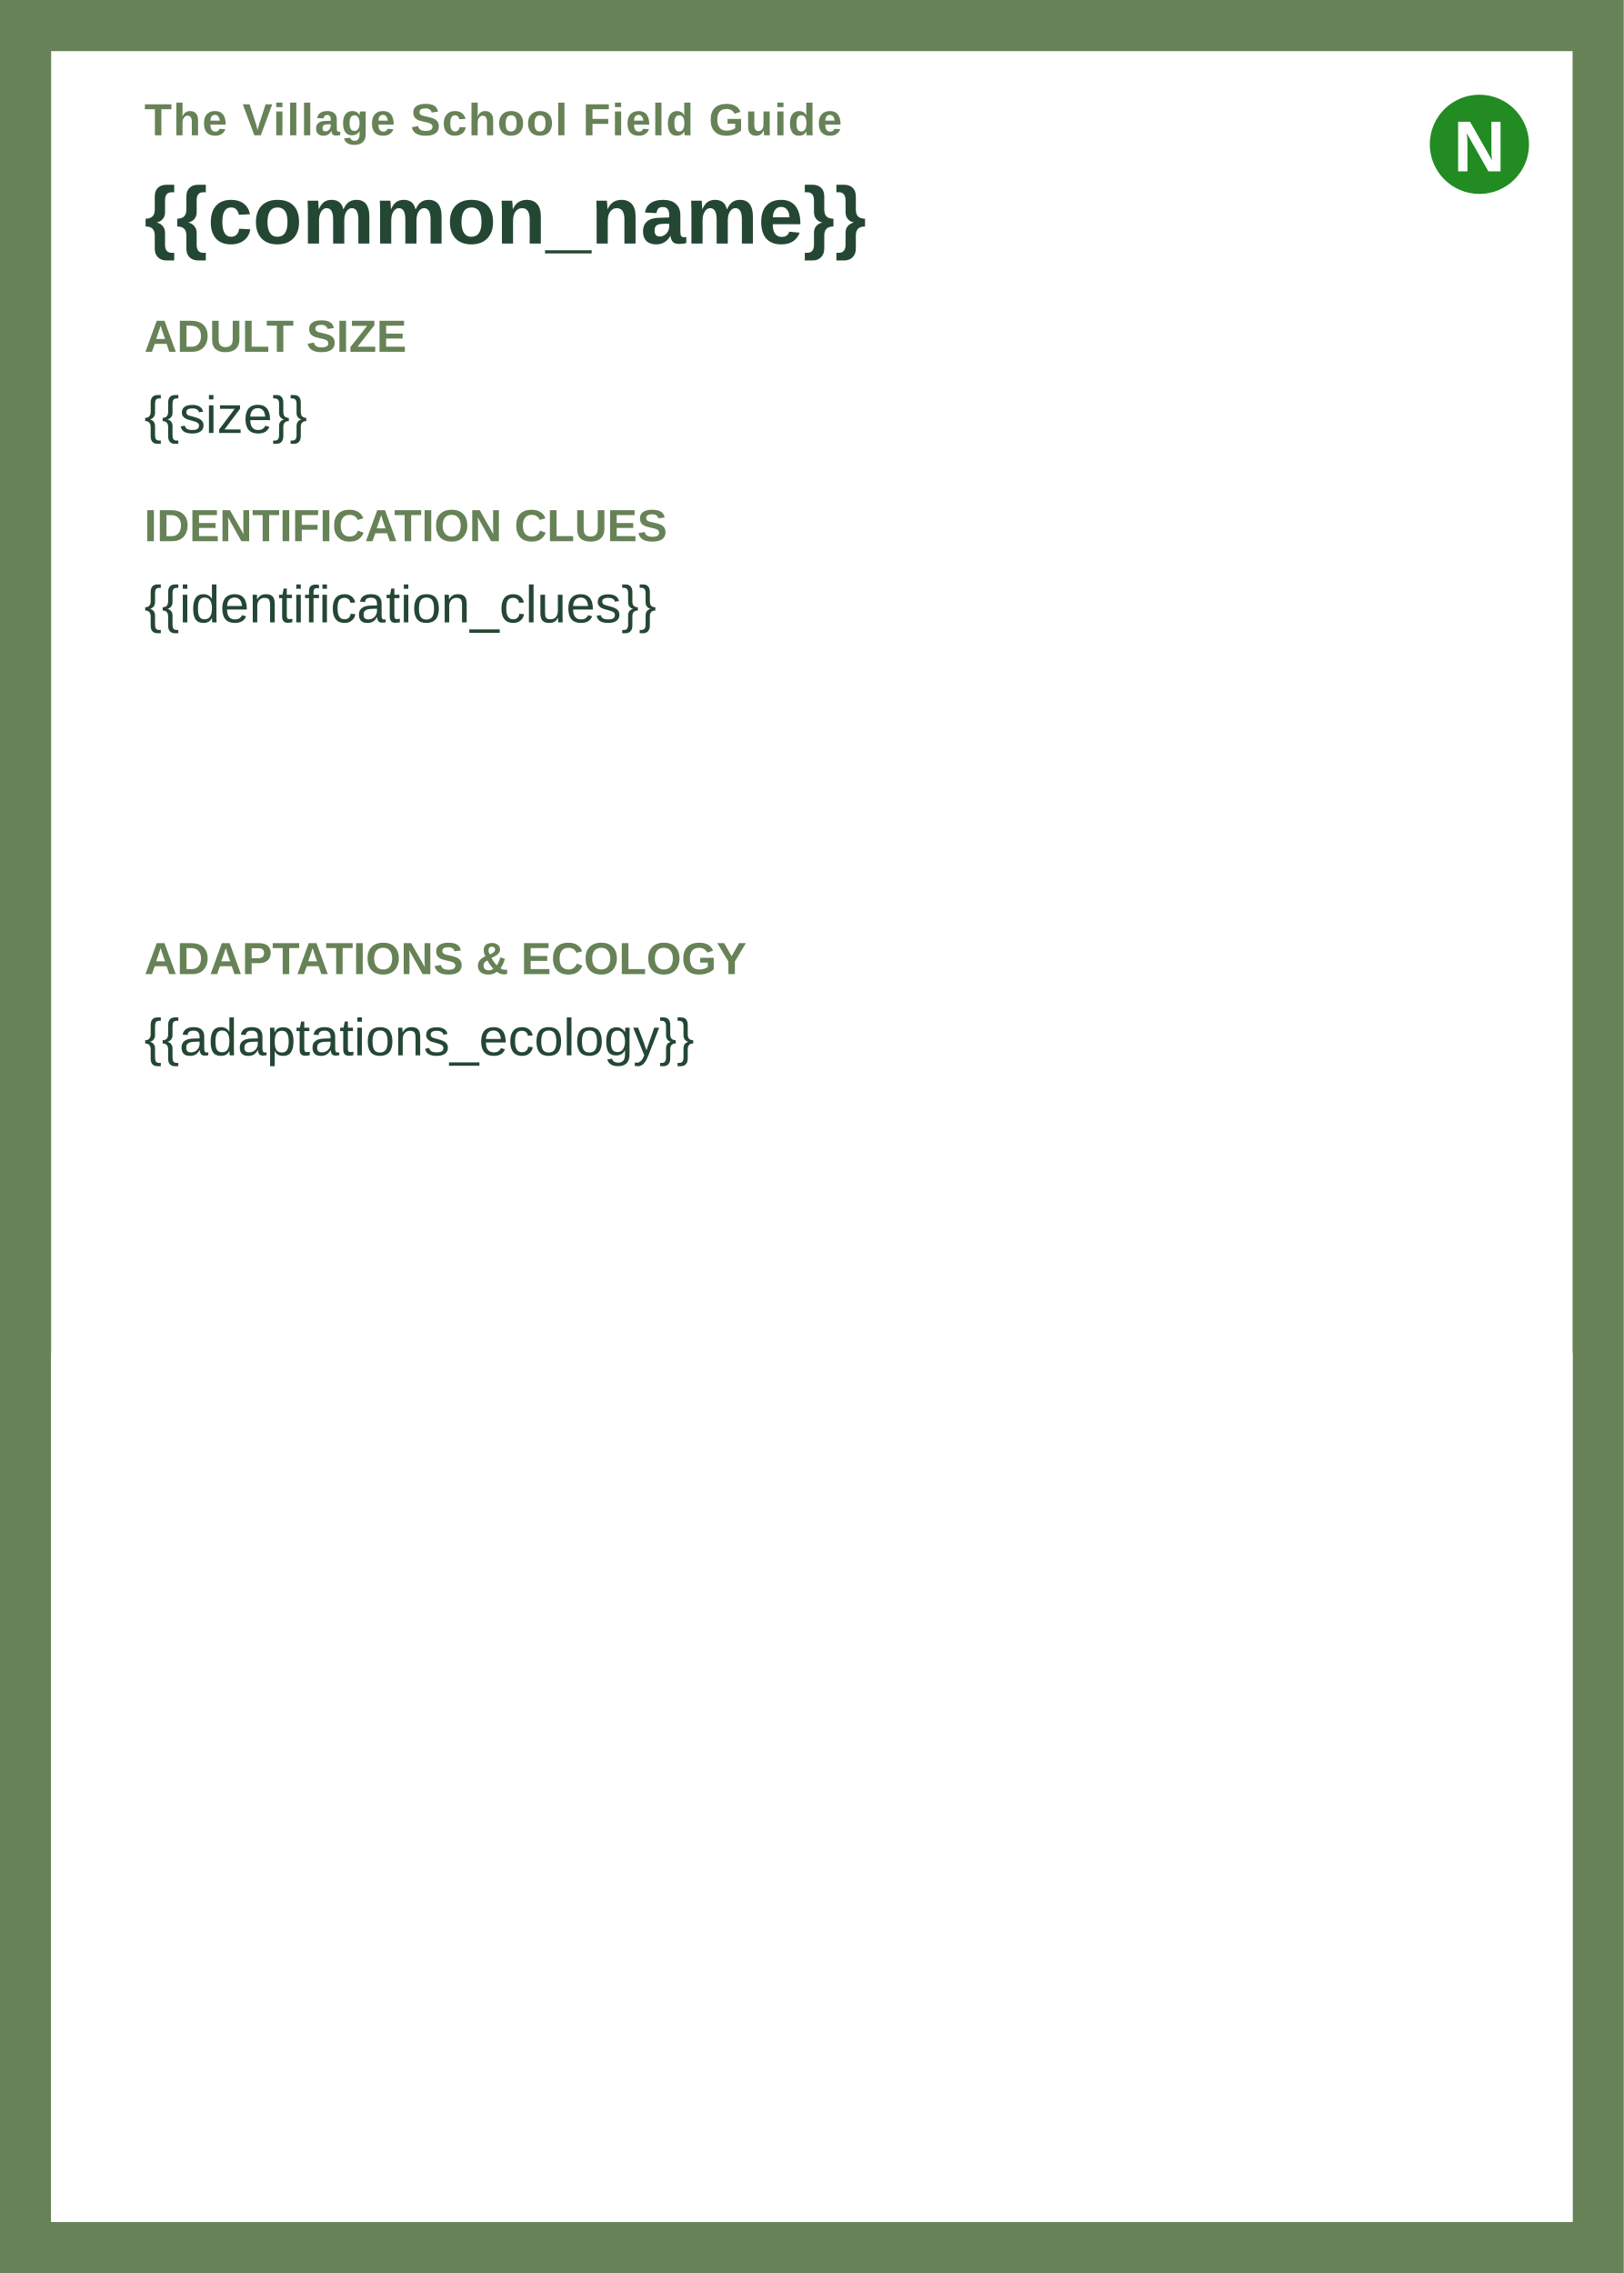
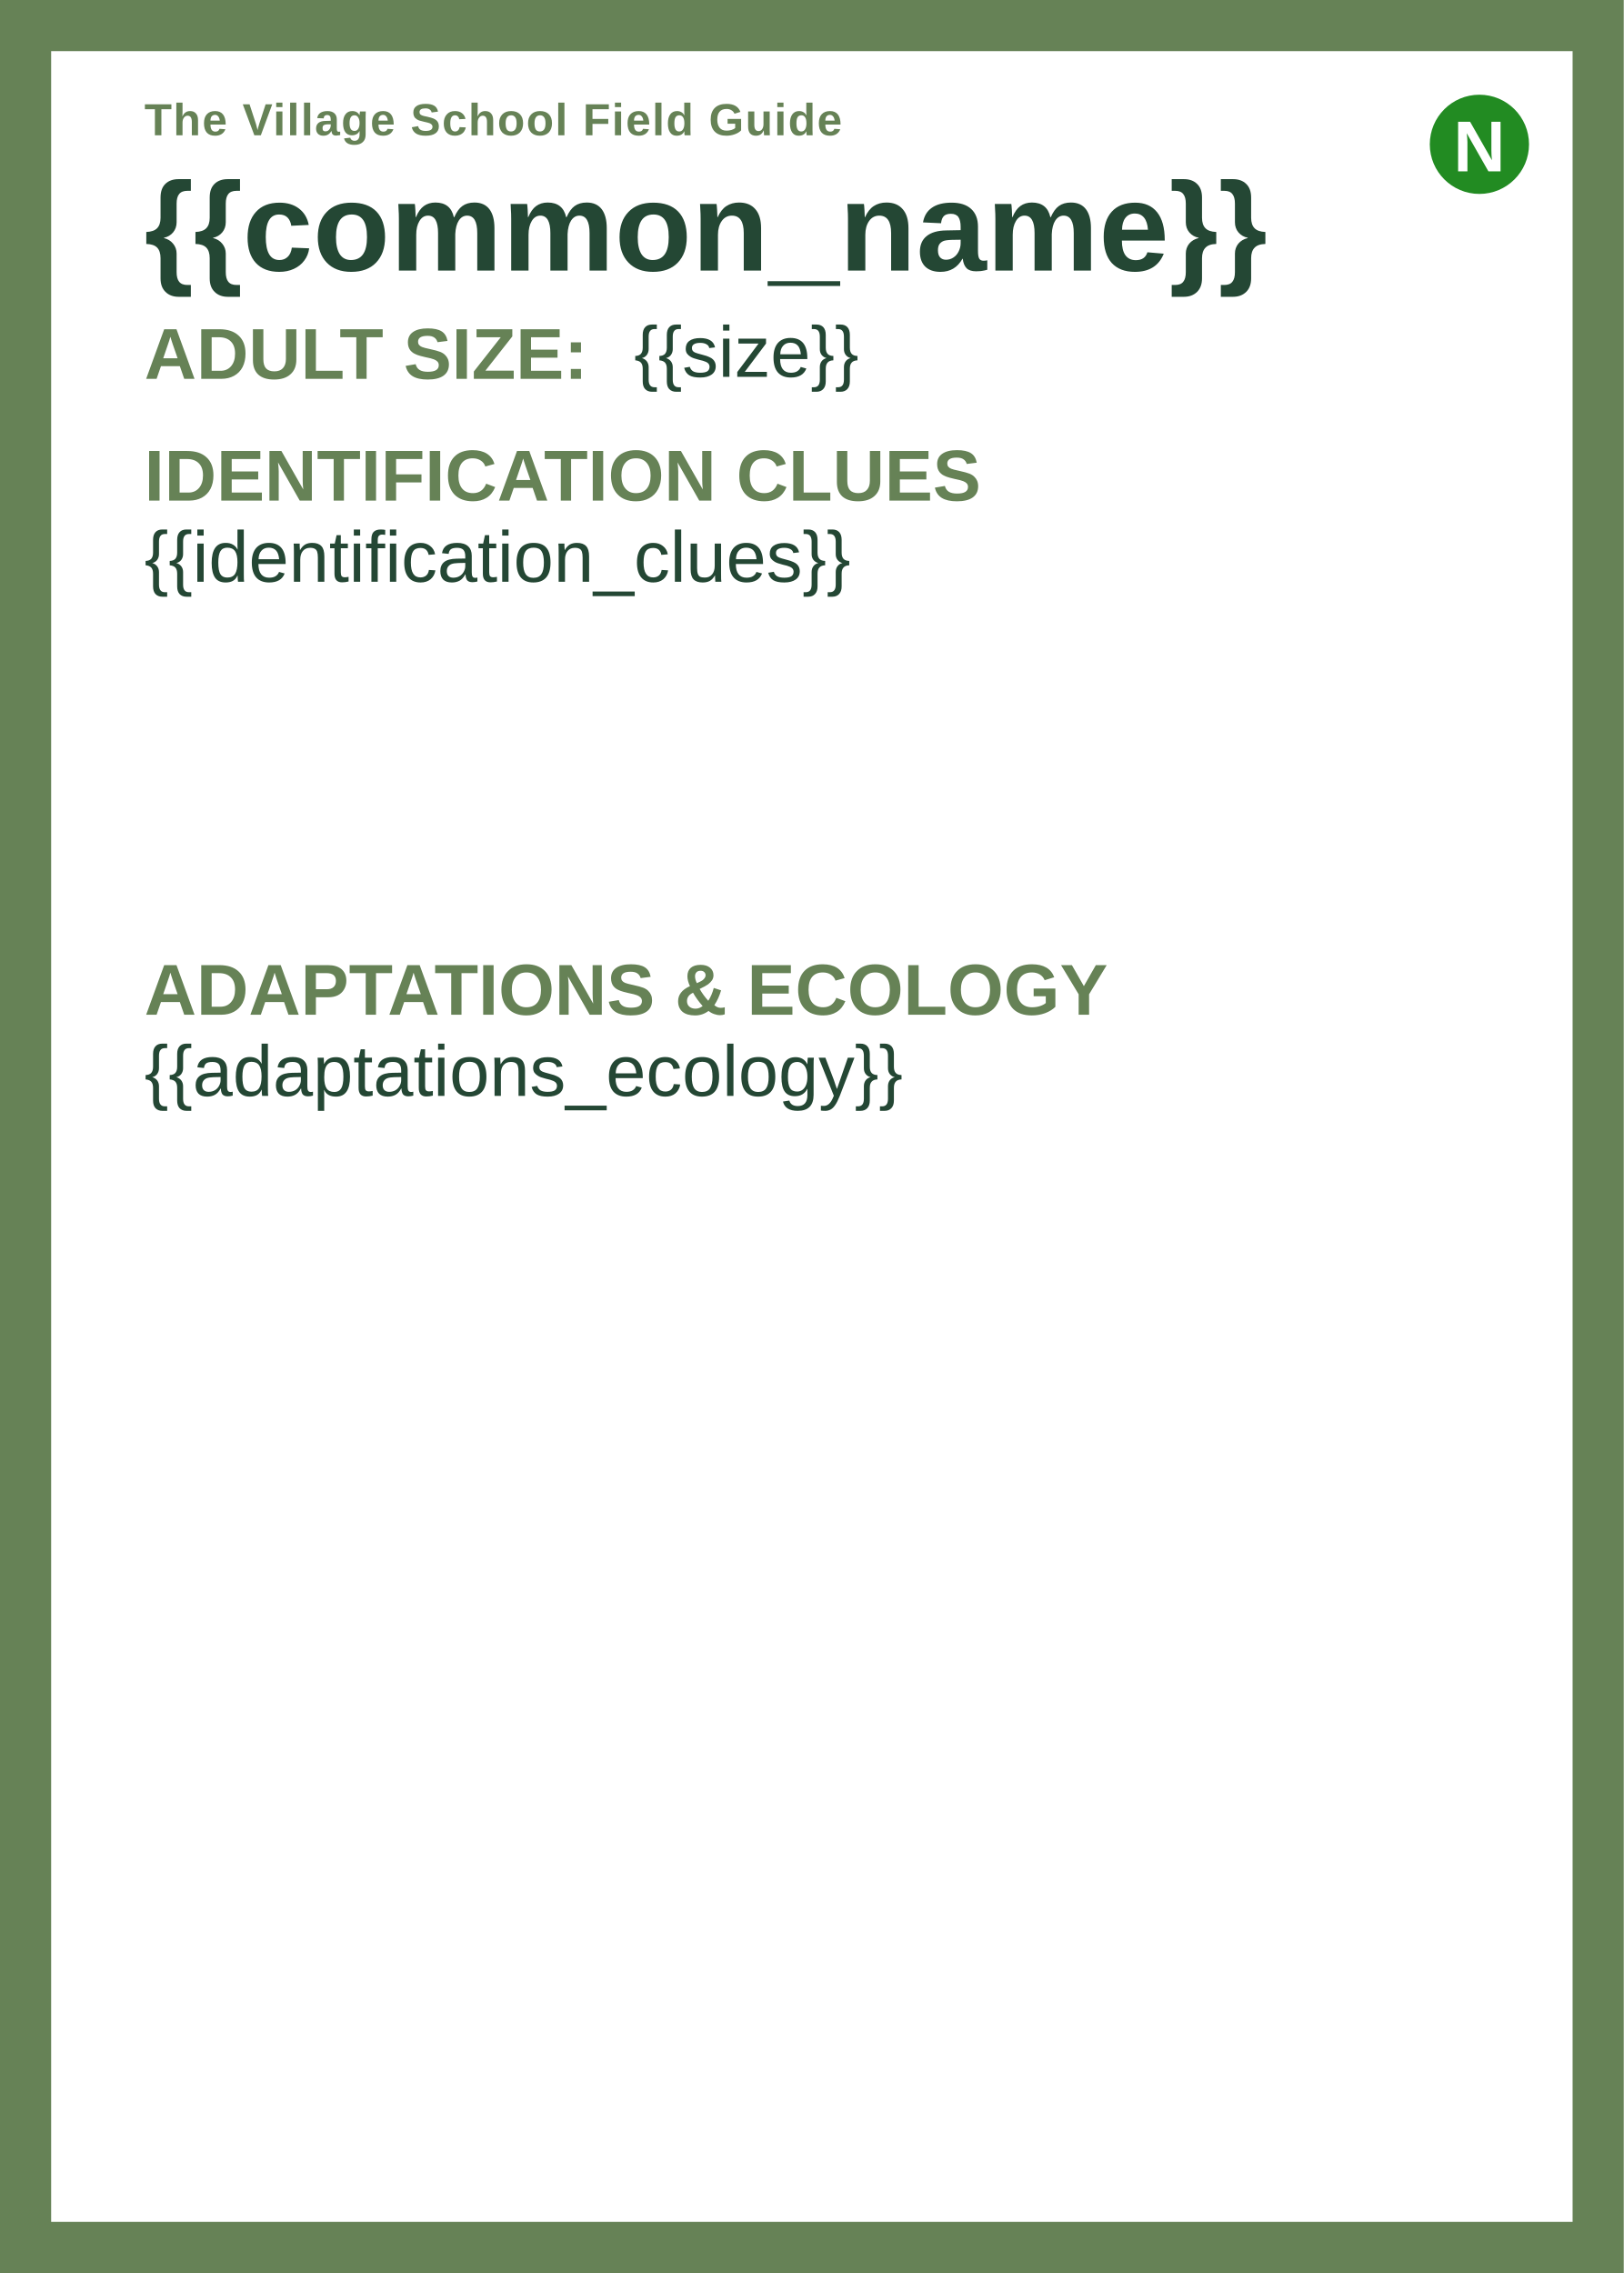
- <svg xmlns="http://www.w3.org/2000/svg" width="2.5in" height="3.5in" viewBox="0 0 180 252" data-title="Field Guide — Back" data-template-version="6" font-family="Liberation Sans, sans-serif">
+ <svg xmlns="http://www.w3.org/2000/svg" width="2.5in" height="3.5in" viewBox="0 0 180 252" data-title="Field Guide — Back" data-template-version="6" font-family="Liberation Sans, sans-serif" version="1.1" id="svg4">
+   <defs id="defs4" />
  <rect id="background" width="180" height="252" fill="#ffffff" />
  <rect id="border" x="2.835" y="2.835" width="174.331" height="246.331" fill="none" stroke="#668256" data-color-stroke="accent" stroke-width="5.669" />
-   <text x="16" y="15" font-size="5" font-weight="bold" letter-spacing="0.15" fill="#668256" data-color-fill="accent">The Village School Field Guide</text>
-   <text id="common_name" data-field="common_name" data-label="Common name" data-width="148" data-lines="1" data-max-chars="38" data-required="true" x="16" y="27" font-size="9" font-weight="bold" fill="#244734" data-color-fill="text">{{common_name}}</text>
-   <text x="16" y="39" font-size="5" font-weight="bold" fill="#668256" data-color-fill="accent">ADULT SIZE</text>
-   <text id="size" data-field="size" data-label="Adult size" data-width="148" data-lines="1" data-max-chars="70" data-line-height="7.5" x="16" y="48" font-size="5.8" fill="#244734" data-color-fill="text">{{size}}</text>
-   <text x="16" y="60" font-size="5" font-weight="bold" fill="#668256" data-color-fill="accent">IDENTIFICATION CLUES</text>
-   <text id="identification_clues" data-field="identification_clues" data-label="Identification clues" data-width="148" data-lines="4" data-max-chars="210" data-line-height="7.5" x="16" y="69" font-size="5.8" fill="#244734" data-color-fill="text">{{identification_clues}}</text>
-   <text x="16" y="108" font-size="5" font-weight="bold" fill="#668256" data-color-fill="accent">ADAPTATIONS &amp; ECOLOGY</text>
-   <text id="adaptations_ecology" data-field="adaptations_ecology" data-label="Adaptations &amp; Ecology" data-width="148" data-lines="4" data-max-chars="230" data-line-height="7.5" x="16" y="117" font-size="5.8" fill="#244734" data-color-fill="text">{{adaptations_ecology}}</text>
-   <rect id="artwork" data-image="artwork" x="5.669" y="150" width="168.661" height="96.331" fill="#ffffff" />
+   <text x="16" y="15" font-size="5" font-weight="bold" letter-spacing="0.15" fill="#668256" data-color-fill="accent" id="text1">The Village School Field Guide</text>
+   <text id="common_name" data-field="common_name" data-label="Common name" data-width="148" data-lines="1" data-max-chars="38" data-required="true" x="16" y="30" font-size="9" font-weight="bold" fill="#244734" data-color-fill="text" style="font-size:14px">{{common_name}}</text>
+   <text x="16" y="42" font-size="5px" font-weight="bold" fill="#668256" data-color-fill="accent" id="text2" style="font-size:8px">ADULT SIZE:</text>
+   <text id="size" data-field="size" data-label="Adult size" data-width="148" data-lines="1" data-max-chars="70" data-line-height="8" x="70.281" y="41.778" font-size="8px" fill="#244734" data-color-fill="text" style="font-size:8px">{{size}}</text>
+   <text x="16" y="55.5" font-size="5" font-weight="bold" fill="#668256" data-color-fill="accent" id="text3" style="font-size:8px">IDENTIFICATION CLUES</text>
+   <text id="identification_clues" data-field="identification_clues" data-label="Identification clues" data-width="148" data-lines="4" data-max-chars="210" data-line-height="8.1" x="16" y="64.5" font-size="8" fill="#244734" data-color-fill="text" style="font-size:8px">{{identification_clues}}</text>
+   <text x="16" y="112.5" font-size="5" font-weight="bold" fill="#668256" data-color-fill="accent" id="text4" style="font-size:8px">ADAPTATIONS &amp; ECOLOGY</text>
+   <text id="adaptations_ecology" data-field="adaptations_ecology" data-label="Adaptations &amp; Ecology" data-width="148" data-lines="4" data-max-chars="230" data-line-height="8.1" x="16" y="121.5" font-size="8" fill="#244734" data-color-fill="text" style="font-size:8px">{{adaptations_ecology}}</text>
+   <rect id="artwork" data-image="artwork" x="15.183" y="155.433" width="149.635" height="85.464" fill="#ffffff" style="stroke-width:1" />
  <g id="native-badge" data-visible-if="native" aria-label="Native organism">
-     <circle cx="164" cy="16" r="5.5" fill="#228b22" />
+     <circle cx="164" cy="16" r="5.5" fill="#228b22" id="circle4" />
    <text id="native" data-field="native" data-input="checkbox" data-label="Native" data-checked-text="N" data-width="12" data-lines="1" data-max-chars="5" x="164" y="19" text-anchor="middle" font-size="8" font-weight="bold" fill="#ffffff">N</text>
  </g>
</svg>
